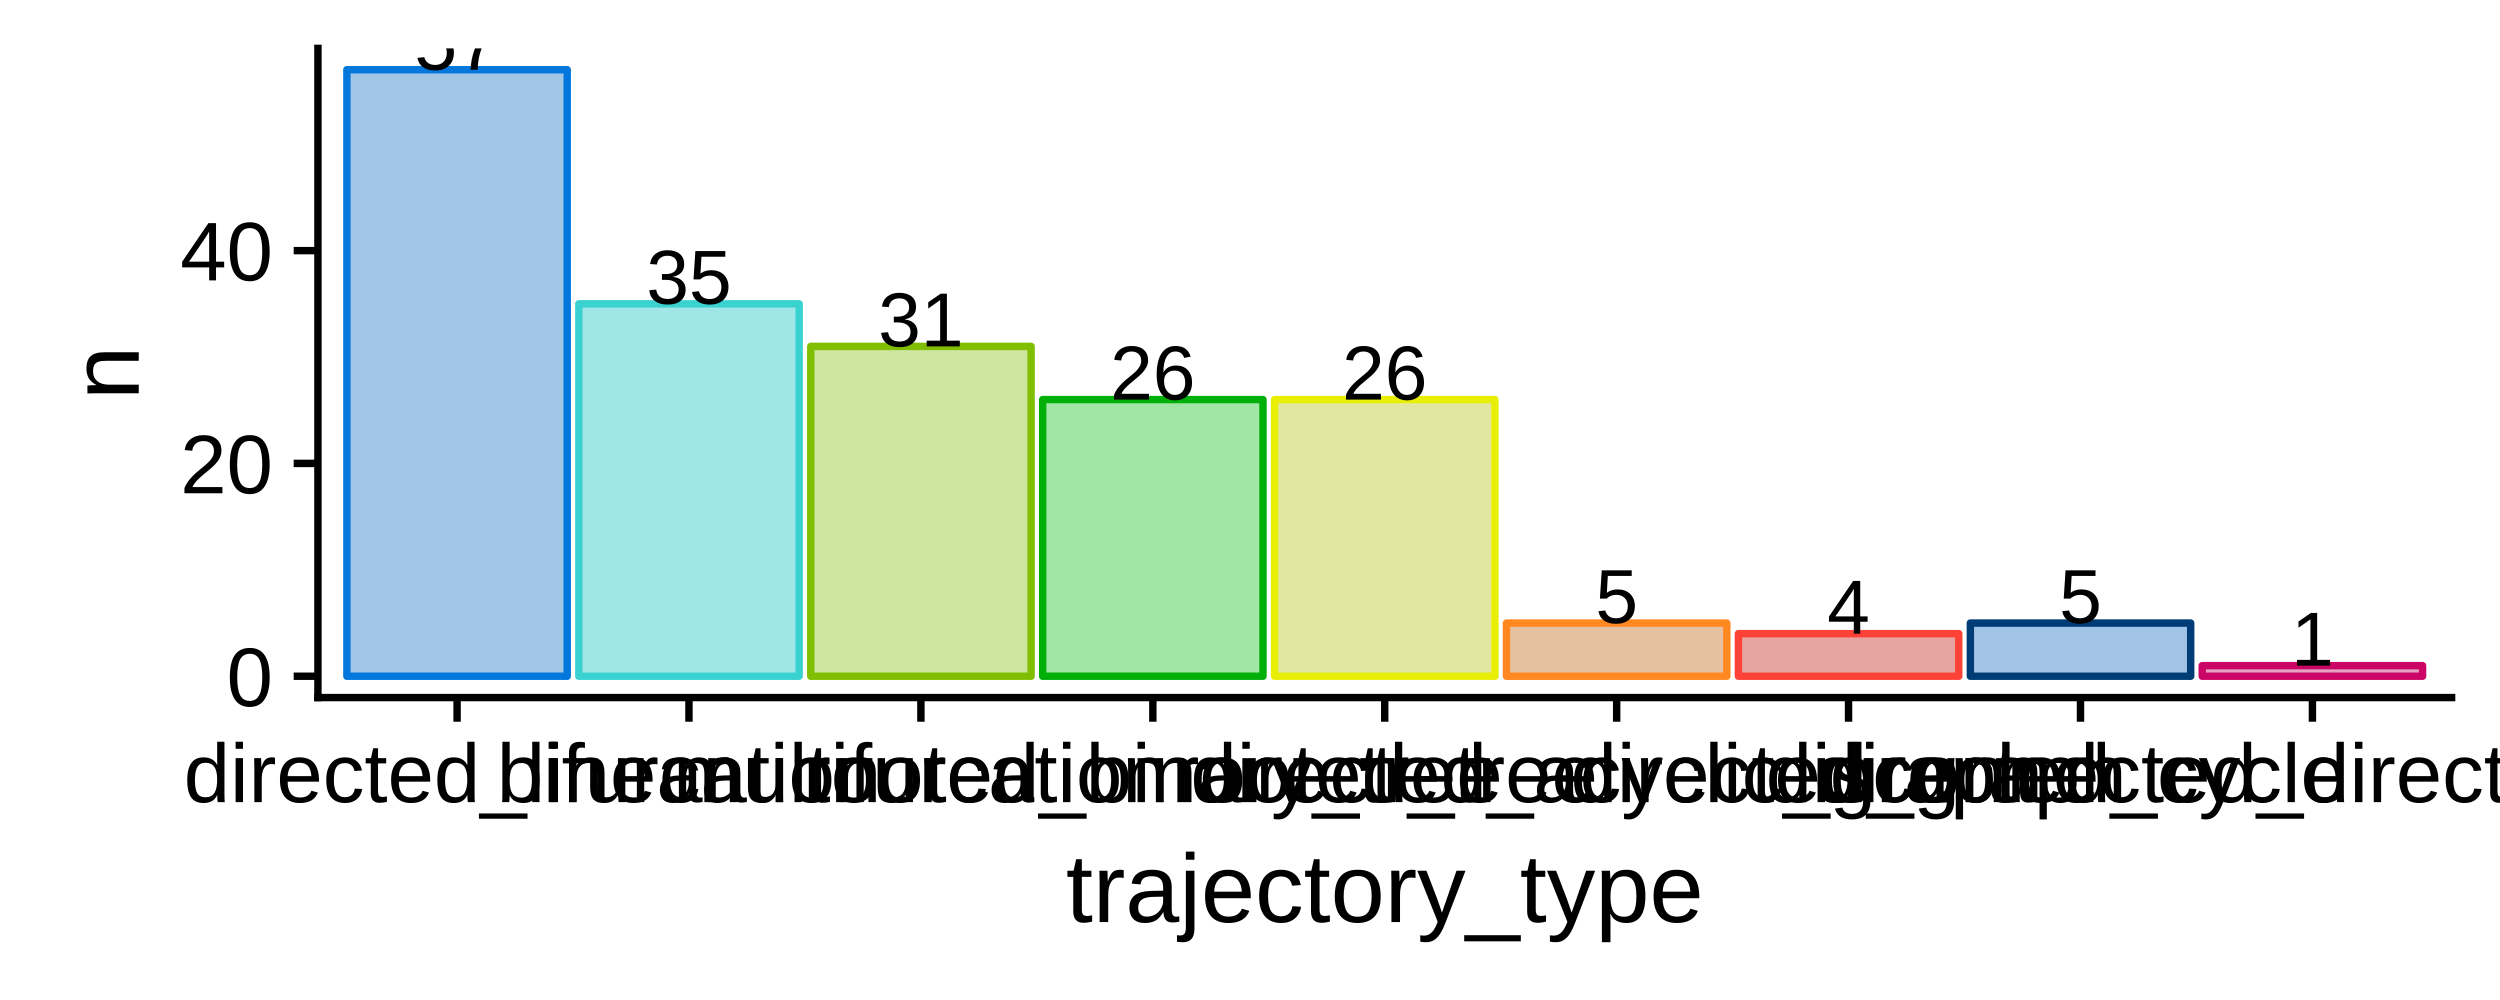
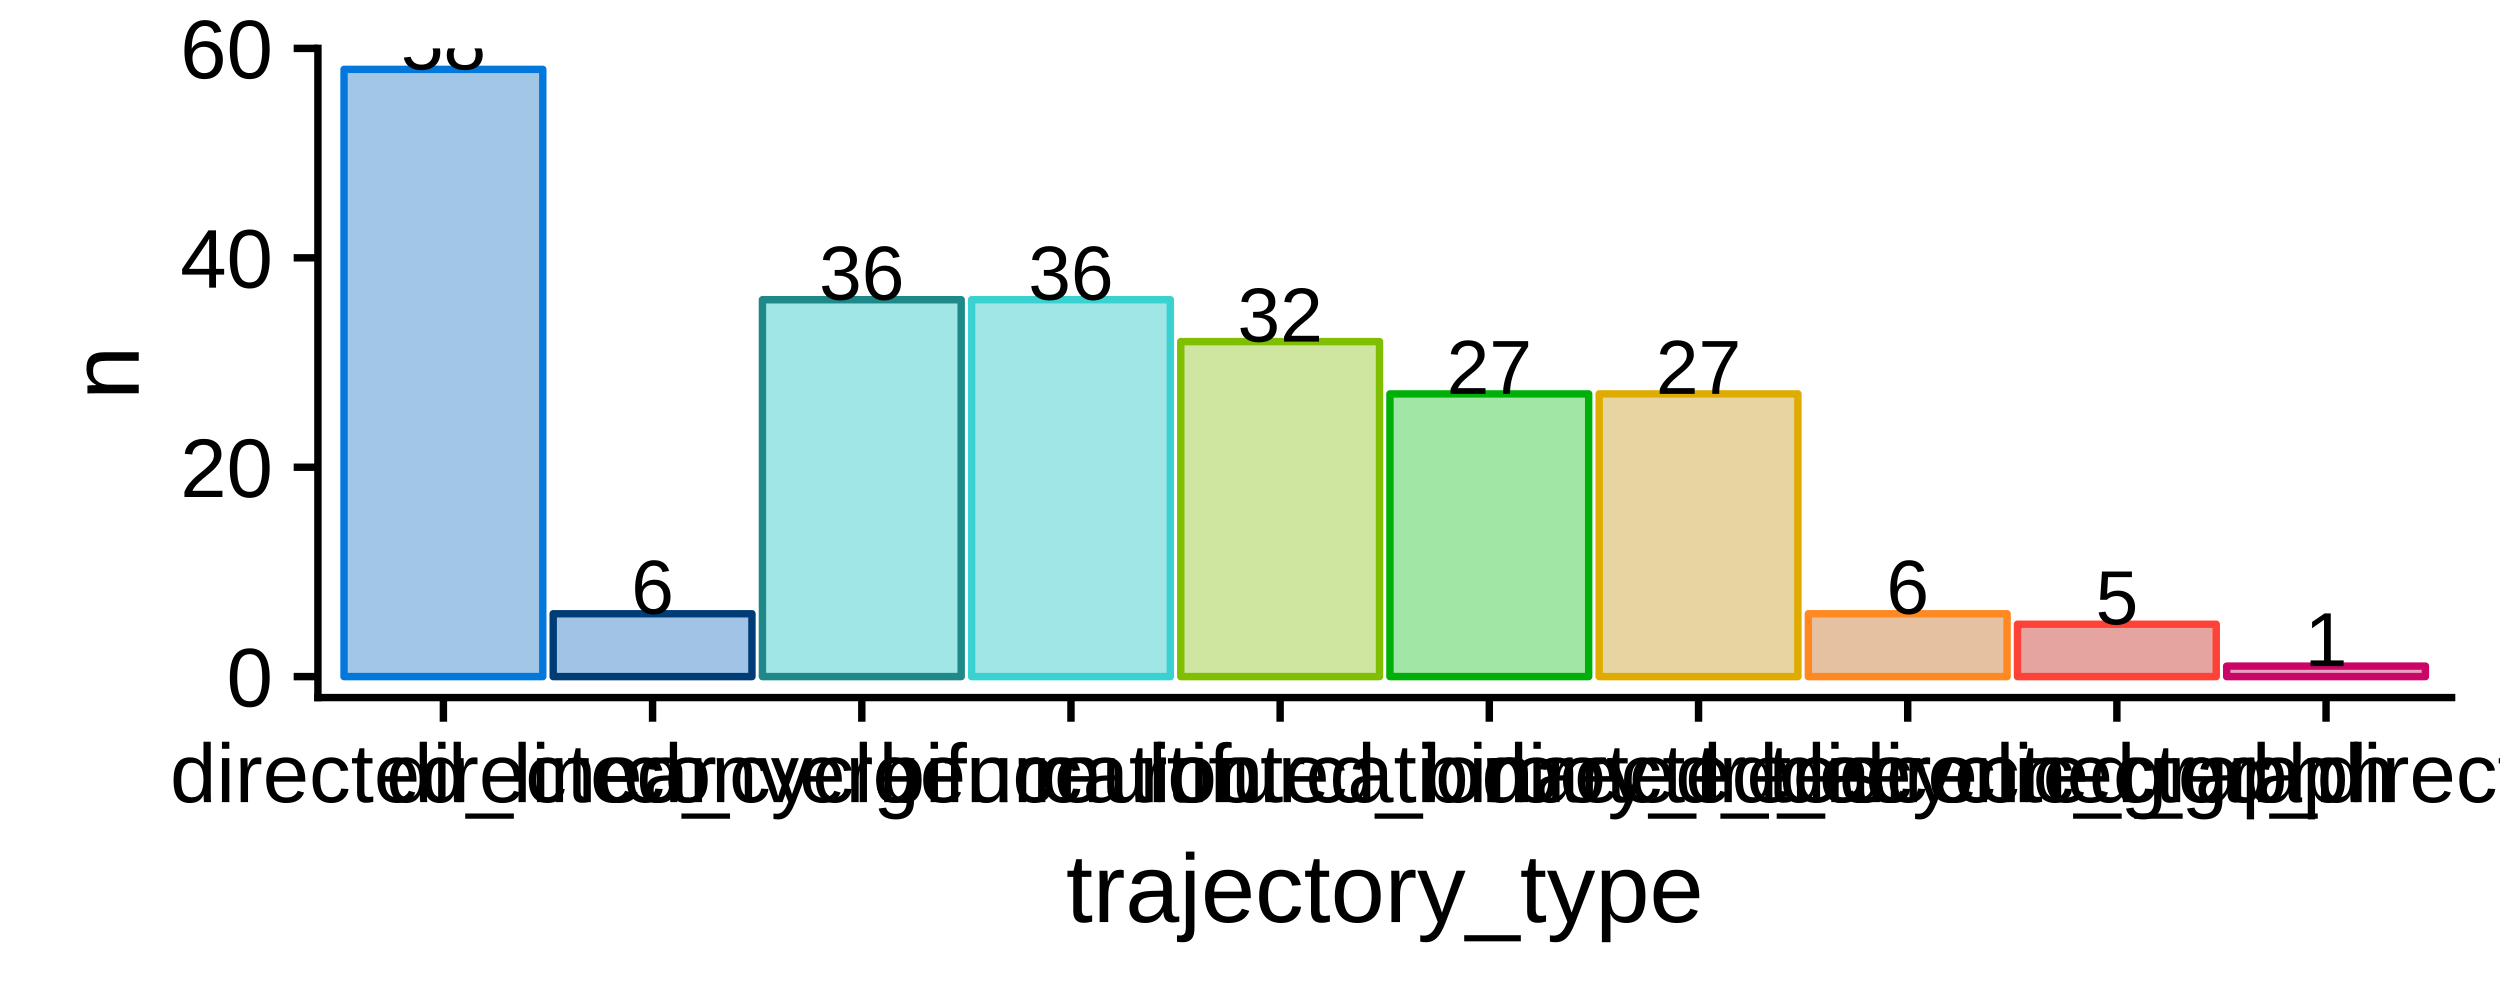
<svg xmlns="http://www.w3.org/2000/svg" viewBox="0 0 360.00 144.00">
  <defs>
    <style type="text/css">
    line, polyline, path, rect, circle {
      fill: none;
      stroke: #000000;
      stroke-linecap: round;
      stroke-linejoin: round;
      stroke-miterlimit: 10.00;
    }
  </style>
  </defs>
  <rect width="100%" height="100%" style="stroke: none; fill: #FFFFFF;" />
  <defs>
    <clipPath id="cpNDUuNzc3MnwzNTMuMDI2fDEwMC40NDV8Ni45NzM4NQ==">
      <rect x="45.78" y="6.97" width="307.25" height="93.47" />
    </clipPath>
  </defs>
-   <rect x="49.95" y="10.04" width="31.73" height="87.34" style="stroke-width: 1.07; stroke: #0278DD; stroke-linecap: butt; fill: #A1C6E6;" clip-path="url(#cpNDUuNzc3MnwzNTMuMDI2fDEwMC40NDV8Ni45NzM4NQ==)" />
-   <rect x="83.35" y="43.75" width="31.73" height="53.63" style="stroke-width: 1.07; stroke: #3AD1D1; stroke-linecap: butt; fill: #A1E6E6;" clip-path="url(#cpNDUuNzc3MnwzNTMuMDI2fDEwMC40NDV8Ni45NzM4NQ==)" />
-   <rect x="116.75" y="49.88" width="31.73" height="47.50" style="stroke-width: 1.07; stroke: #7FBE00; stroke-linecap: butt; fill: #CFE6A1;" clip-path="url(#cpNDUuNzc3MnwzNTMuMDI2fDEwMC40NDV8Ni45NzM4NQ==)" />
-   <rect x="150.14" y="57.54" width="31.73" height="39.84" style="stroke-width: 1.07; stroke: #00B009; stroke-linecap: butt; fill: #A1E6A4;" clip-path="url(#cpNDUuNzc3MnwzNTMuMDI2fDEwMC40NDV8Ni45NzM4NQ==)" />
-   <rect x="183.54" y="57.54" width="31.73" height="39.84" style="stroke-width: 1.07; stroke: #E8EF04; stroke-linecap: butt; fill: #E3E6A1;" clip-path="url(#cpNDUuNzc3MnwzNTMuMDI2fDEwMC40NDV8Ni45NzM4NQ==)" />
-   <rect x="216.93" y="89.72" width="31.73" height="7.66" style="stroke-width: 1.07; stroke: #FF8821; stroke-linecap: butt; fill: #E6C1A1;" clip-path="url(#cpNDUuNzc3MnwzNTMuMDI2fDEwMC40NDV8Ni45NzM4NQ==)" />
-   <rect x="250.33" y="91.25" width="31.73" height="6.13" style="stroke-width: 1.07; stroke: #FF4237; stroke-linecap: butt; fill: #E6A4A1;" clip-path="url(#cpNDUuNzc3MnwzNTMuMDI2fDEwMC40NDV8Ni45NzM4NQ==)" />
-   <rect x="283.73" y="89.72" width="31.73" height="7.66" style="stroke-width: 1.07; stroke: #003D76; stroke-linecap: butt; fill: #A1C4E6;" clip-path="url(#cpNDUuNzc3MnwzNTMuMDI2fDEwMC40NDV8Ni45NzM4NQ==)" />
-   <rect x="317.12" y="95.85" width="31.73" height="1.53" style="stroke-width: 1.07; stroke: #CA0565; stroke-linecap: butt; fill: #E6A1C2;" clip-path="url(#cpNDUuNzc3MnwzNTMuMDI2fDEwMC40NDV8Ni45NzM4NQ==)" />
+   <rect x="49.54" y="9.99" width="28.62" height="87.44" style="stroke-width: 1.07; stroke: #0278DD; stroke-linecap: butt; fill: #A1C6E6;" clip-path="url(#cpNDUuNzc3MnwzNTMuMDI2fDEwMC40NDV8Ni45NzM4NQ==)" />
+   <rect x="79.66" y="88.38" width="28.62" height="9.05" style="stroke-width: 1.07; stroke: #003D76; stroke-linecap: butt; fill: #A1C4E6;" clip-path="url(#cpNDUuNzc3MnwzNTMuMDI2fDEwMC40NDV8Ni45NzM4NQ==)" />
+   <rect x="109.79" y="43.16" width="28.62" height="54.27" style="stroke-width: 1.07; stroke: #1F8888; stroke-linecap: butt; fill: #A1E6E6;" clip-path="url(#cpNDUuNzc3MnwzNTMuMDI2fDEwMC40NDV8Ni45NzM4NQ==)" />
+   <rect x="139.91" y="43.16" width="28.62" height="54.27" style="stroke-width: 1.07; stroke: #3AD1D1; stroke-linecap: butt; fill: #A1E6E6;" clip-path="url(#cpNDUuNzc3MnwzNTMuMDI2fDEwMC40NDV8Ni45NzM4NQ==)" />
+   <rect x="170.03" y="49.19" width="28.62" height="48.24" style="stroke-width: 1.07; stroke: #7FBE00; stroke-linecap: butt; fill: #CFE6A1;" clip-path="url(#cpNDUuNzc3MnwzNTMuMDI2fDEwMC40NDV8Ni45NzM4NQ==)" />
+   <rect x="200.15" y="56.72" width="28.62" height="40.71" style="stroke-width: 1.07; stroke: #00B009; stroke-linecap: butt; fill: #A1E6A4;" clip-path="url(#cpNDUuNzc3MnwzNTMuMDI2fDEwMC40NDV8Ni45NzM4NQ==)" />
+   <rect x="230.28" y="56.72" width="28.62" height="40.71" style="stroke-width: 1.07; stroke: #E0AB00; stroke-linecap: butt; fill: #E6D5A1;" clip-path="url(#cpNDUuNzc3MnwzNTMuMDI2fDEwMC40NDV8Ni45NzM4NQ==)" />
+   <rect x="260.40" y="88.38" width="28.62" height="9.05" style="stroke-width: 1.07; stroke: #FF8821; stroke-linecap: butt; fill: #E6C1A1;" clip-path="url(#cpNDUuNzc3MnwzNTMuMDI2fDEwMC40NDV8Ni45NzM4NQ==)" />
+   <rect x="290.52" y="89.89" width="28.62" height="7.54" style="stroke-width: 1.07; stroke: #FF4237; stroke-linecap: butt; fill: #E6A4A1;" clip-path="url(#cpNDUuNzc3MnwzNTMuMDI2fDEwMC40NDV8Ni45NzM4NQ==)" />
+   <rect x="320.64" y="95.92" width="28.62" height="1.51" style="stroke-width: 1.07; stroke: #CA0565; stroke-linecap: butt; fill: #E6A1C2;" clip-path="url(#cpNDUuNzc3MnwzNTMuMDI2fDEwMC40NDV8Ni45NzM4NQ==)" />
  <g clip-path="url(#cpNDUuNzc3MnwzNTMuMDI2fDEwMC40NDV8Ni45NzM4NQ==)">
-     <text x="59.67" y="10.04" style="font-size: 11.04px; font-family: Arial;" textLength="12.29px" lengthAdjust="spacingAndGlyphs">57</text>
+     <text x="57.71" y="9.99" style="font-size: 11.04px; font-family: Arial;" textLength="12.29px" lengthAdjust="spacingAndGlyphs">58</text>
  </g>
  <g clip-path="url(#cpNDUuNzc3MnwzNTMuMDI2fDEwMC40NDV8Ni45NzM4NQ==)">
-     <text x="93.07" y="43.75" style="font-size: 11.04px; font-family: Arial;" textLength="12.29px" lengthAdjust="spacingAndGlyphs">35</text>
+     <text x="90.90" y="88.38" style="font-size: 11.04px; font-family: Arial;" textLength="6.14px" lengthAdjust="spacingAndGlyphs">6</text>
  </g>
  <g clip-path="url(#cpNDUuNzc3MnwzNTMuMDI2fDEwMC40NDV8Ni45NzM4NQ==)">
-     <text x="126.46" y="49.88" style="font-size: 11.04px; font-family: Arial;" textLength="12.29px" lengthAdjust="spacingAndGlyphs">31</text>
+     <text x="117.95" y="43.16" style="font-size: 11.04px; font-family: Arial;" textLength="12.29px" lengthAdjust="spacingAndGlyphs">36</text>
  </g>
  <g clip-path="url(#cpNDUuNzc3MnwzNTMuMDI2fDEwMC40NDV8Ni45NzM4NQ==)">
-     <text x="159.86" y="57.54" style="font-size: 11.04px; font-family: Arial;" textLength="12.29px" lengthAdjust="spacingAndGlyphs">26</text>
+     <text x="148.07" y="43.16" style="font-size: 11.04px; font-family: Arial;" textLength="12.29px" lengthAdjust="spacingAndGlyphs">36</text>
  </g>
  <g clip-path="url(#cpNDUuNzc3MnwzNTMuMDI2fDEwMC40NDV8Ni45NzM4NQ==)">
-     <text x="193.26" y="57.54" style="font-size: 11.04px; font-family: Arial;" textLength="12.29px" lengthAdjust="spacingAndGlyphs">26</text>
+     <text x="178.20" y="49.19" style="font-size: 11.04px; font-family: Arial;" textLength="12.29px" lengthAdjust="spacingAndGlyphs">32</text>
  </g>
  <g clip-path="url(#cpNDUuNzc3MnwzNTMuMDI2fDEwMC40NDV8Ni45NzM4NQ==)">
-     <text x="229.73" y="89.72" style="font-size: 11.04px; font-family: Arial;" textLength="6.14px" lengthAdjust="spacingAndGlyphs">5</text>
+     <text x="208.32" y="56.72" style="font-size: 11.04px; font-family: Arial;" textLength="12.29px" lengthAdjust="spacingAndGlyphs">27</text>
  </g>
  <g clip-path="url(#cpNDUuNzc3MnwzNTMuMDI2fDEwMC40NDV8Ni45NzM4NQ==)">
-     <text x="263.12" y="91.25" style="font-size: 11.04px; font-family: Arial;" textLength="6.14px" lengthAdjust="spacingAndGlyphs">4</text>
+     <text x="238.44" y="56.72" style="font-size: 11.04px; font-family: Arial;" textLength="12.29px" lengthAdjust="spacingAndGlyphs">27</text>
  </g>
  <g clip-path="url(#cpNDUuNzc3MnwzNTMuMDI2fDEwMC40NDV8Ni45NzM4NQ==)">
-     <text x="296.52" y="89.72" style="font-size: 11.04px; font-family: Arial;" textLength="6.14px" lengthAdjust="spacingAndGlyphs">5</text>
+     <text x="271.64" y="88.38" style="font-size: 11.04px; font-family: Arial;" textLength="6.14px" lengthAdjust="spacingAndGlyphs">6</text>
  </g>
  <g clip-path="url(#cpNDUuNzc3MnwzNTMuMDI2fDEwMC40NDV8Ni45NzM4NQ==)">
-     <text x="329.92" y="95.85" style="font-size: 11.04px; font-family: Arial;" textLength="6.14px" lengthAdjust="spacingAndGlyphs">1</text>
+     <text x="301.76" y="89.89" style="font-size: 11.04px; font-family: Arial;" textLength="6.14px" lengthAdjust="spacingAndGlyphs">5</text>
+   </g>
+   <g clip-path="url(#cpNDUuNzc3MnwzNTMuMDI2fDEwMC40NDV8Ni45NzM4NQ==)">
+     <text x="331.88" y="95.92" style="font-size: 11.04px; font-family: Arial;" textLength="6.14px" lengthAdjust="spacingAndGlyphs">1</text>
  </g>
  <defs>
    <clipPath id="cpMHwzNjB8MTQ0fDA=">
      <rect x="0.00" y="0.00" width="360.00" height="144.00" />
    </clipPath>
  </defs>
  <polyline points="45.78,100.45 45.78,6.97 " style="stroke-width: 1.07; stroke-linecap: square;" clip-path="url(#cpMHwzNjB8MTQ0fDA=)" />
  <g clip-path="url(#cpMHwzNjB8MTQ0fDA=)">
-     <text x="32.63" y="101.68" style="font-size: 12.00px; font-family: Arial;" textLength="6.67px" lengthAdjust="spacingAndGlyphs">0</text>
+     <text x="32.63" y="101.73" style="font-size: 12.00px; font-family: Arial;" textLength="6.67px" lengthAdjust="spacingAndGlyphs">0</text>
  </g>
  <g clip-path="url(#cpMHwzNjB8MTQ0fDA=)">
-     <text x="25.95" y="71.03" style="font-size: 12.00px; font-family: Arial;" textLength="13.35px" lengthAdjust="spacingAndGlyphs">20</text>
+     <text x="25.95" y="71.57" style="font-size: 12.00px; font-family: Arial;" textLength="13.35px" lengthAdjust="spacingAndGlyphs">20</text>
  </g>
  <g clip-path="url(#cpMHwzNjB8MTQ0fDA=)">
-     <text x="25.95" y="40.38" style="font-size: 12.00px; font-family: Arial;" textLength="13.35px" lengthAdjust="spacingAndGlyphs">40</text>
-   </g>
-   <polyline points="42.29,97.38 45.78,97.38 " style="stroke-width: 1.07; stroke-linecap: butt;" clip-path="url(#cpMHwzNjB8MTQ0fDA=)" />
-   <polyline points="42.29,66.73 45.78,66.73 " style="stroke-width: 1.07; stroke-linecap: butt;" clip-path="url(#cpMHwzNjB8MTQ0fDA=)" />
-   <polyline points="42.29,36.09 45.78,36.09 " style="stroke-width: 1.07; stroke-linecap: butt;" clip-path="url(#cpMHwzNjB8MTQ0fDA=)" />
-   <polyline points="45.78,100.45 353.03,100.45 " style="stroke-width: 1.07; stroke-linecap: square;" clip-path="url(#cpMHwzNjB8MTQ0fDA=)" />
-   <polyline points="65.82,103.93 65.82,100.45 " style="stroke-width: 1.07; stroke-linecap: butt;" clip-path="url(#cpMHwzNjB8MTQ0fDA=)" />
-   <polyline points="99.21,103.93 99.21,100.45 " style="stroke-width: 1.07; stroke-linecap: butt;" clip-path="url(#cpMHwzNjB8MTQ0fDA=)" />
-   <polyline points="132.61,103.93 132.61,100.45 " style="stroke-width: 1.07; stroke-linecap: butt;" clip-path="url(#cpMHwzNjB8MTQ0fDA=)" />
-   <polyline points="166.01,103.93 166.01,100.45 " style="stroke-width: 1.07; stroke-linecap: butt;" clip-path="url(#cpMHwzNjB8MTQ0fDA=)" />
-   <polyline points="199.40,103.93 199.40,100.45 " style="stroke-width: 1.07; stroke-linecap: butt;" clip-path="url(#cpMHwzNjB8MTQ0fDA=)" />
-   <polyline points="232.80,103.93 232.80,100.45 " style="stroke-width: 1.07; stroke-linecap: butt;" clip-path="url(#cpMHwzNjB8MTQ0fDA=)" />
-   <polyline points="266.19,103.93 266.19,100.45 " style="stroke-width: 1.07; stroke-linecap: butt;" clip-path="url(#cpMHwzNjB8MTQ0fDA=)" />
-   <polyline points="299.59,103.93 299.59,100.45 " style="stroke-width: 1.07; stroke-linecap: butt;" clip-path="url(#cpMHwzNjB8MTQ0fDA=)" />
-   <polyline points="332.99,103.93 332.99,100.45 " style="stroke-width: 1.07; stroke-linecap: butt;" clip-path="url(#cpMHwzNjB8MTQ0fDA=)" />
-   <g clip-path="url(#cpMHwzNjB8MTQ0fDA=)">
-     <text x="26.46" y="115.51" style="font-size: 12.00px; font-family: Arial;" textLength="78.71px" lengthAdjust="spacingAndGlyphs">directed_linear</text>
+     <text x="25.95" y="41.42" style="font-size: 12.00px; font-family: Arial;" textLength="13.35px" lengthAdjust="spacingAndGlyphs">40</text>
  </g>
  <g clip-path="url(#cpMHwzNjB8MTQ0fDA=)">
-     <text x="71.53" y="115.51" style="font-size: 12.00px; font-family: Arial;" textLength="55.37px" lengthAdjust="spacingAndGlyphs">bifurcation</text>
+     <text x="25.95" y="11.27" style="font-size: 12.00px; font-family: Arial;" textLength="13.35px" lengthAdjust="spacingAndGlyphs">60</text>
+   </g>
+   <polyline points="42.29,97.43 45.78,97.43 " style="stroke-width: 1.07; stroke-linecap: butt;" clip-path="url(#cpMHwzNjB8MTQ0fDA=)" />
+   <polyline points="42.29,67.28 45.78,67.28 " style="stroke-width: 1.07; stroke-linecap: butt;" clip-path="url(#cpMHwzNjB8MTQ0fDA=)" />
+   <polyline points="42.29,37.13 45.78,37.13 " style="stroke-width: 1.07; stroke-linecap: butt;" clip-path="url(#cpMHwzNjB8MTQ0fDA=)" />
+   <polyline points="42.29,6.97 45.78,6.97 " style="stroke-width: 1.07; stroke-linecap: butt;" clip-path="url(#cpMHwzNjB8MTQ0fDA=)" />
+   <polyline points="45.78,100.45 353.03,100.45 " style="stroke-width: 1.07; stroke-linecap: square;" clip-path="url(#cpMHwzNjB8MTQ0fDA=)" />
+   <polyline points="63.85,103.93 63.85,100.45 " style="stroke-width: 1.07; stroke-linecap: butt;" clip-path="url(#cpMHwzNjB8MTQ0fDA=)" />
+   <polyline points="93.97,103.93 93.97,100.45 " style="stroke-width: 1.07; stroke-linecap: butt;" clip-path="url(#cpMHwzNjB8MTQ0fDA=)" />
+   <polyline points="124.10,103.93 124.10,100.45 " style="stroke-width: 1.07; stroke-linecap: butt;" clip-path="url(#cpMHwzNjB8MTQ0fDA=)" />
+   <polyline points="154.22,103.93 154.22,100.45 " style="stroke-width: 1.07; stroke-linecap: butt;" clip-path="url(#cpMHwzNjB8MTQ0fDA=)" />
+   <polyline points="184.34,103.93 184.34,100.45 " style="stroke-width: 1.07; stroke-linecap: butt;" clip-path="url(#cpMHwzNjB8MTQ0fDA=)" />
+   <polyline points="214.46,103.93 214.46,100.45 " style="stroke-width: 1.07; stroke-linecap: butt;" clip-path="url(#cpMHwzNjB8MTQ0fDA=)" />
+   <polyline points="244.59,103.93 244.59,100.45 " style="stroke-width: 1.07; stroke-linecap: butt;" clip-path="url(#cpMHwzNjB8MTQ0fDA=)" />
+   <polyline points="274.71,103.93 274.71,100.45 " style="stroke-width: 1.07; stroke-linecap: butt;" clip-path="url(#cpMHwzNjB8MTQ0fDA=)" />
+   <polyline points="304.83,103.93 304.83,100.45 " style="stroke-width: 1.07; stroke-linecap: butt;" clip-path="url(#cpMHwzNjB8MTQ0fDA=)" />
+   <polyline points="334.95,103.93 334.95,100.45 " style="stroke-width: 1.07; stroke-linecap: butt;" clip-path="url(#cpMHwzNjB8MTQ0fDA=)" />
+   <g clip-path="url(#cpMHwzNjB8MTQ0fDA=)">
+     <text x="24.49" y="115.51" style="font-size: 12.00px; font-family: Arial;" textLength="78.71px" lengthAdjust="spacingAndGlyphs">directed_linear</text>
  </g>
  <g clip-path="url(#cpMHwzNjB8MTQ0fDA=)">
-     <text x="96.93" y="115.51" style="font-size: 12.00px; font-family: Arial;" textLength="71.36px" lengthAdjust="spacingAndGlyphs">multifurcation</text>
+     <text x="55.62" y="115.51" style="font-size: 12.00px; font-family: Arial;" textLength="76.71px" lengthAdjust="spacingAndGlyphs">directed_cycle</text>
  </g>
  <g clip-path="url(#cpMHwzNjB8MTQ0fDA=)">
-     <text x="115.64" y="115.51" style="font-size: 12.00px; font-family: Arial;" textLength="100.73px" lengthAdjust="spacingAndGlyphs">rooted_binary_tree</text>
+     <text x="89.74" y="115.51" style="font-size: 12.00px; font-family: Arial;" textLength="68.71px" lengthAdjust="spacingAndGlyphs">convergence</text>
  </g>
  <g clip-path="url(#cpMHwzNjB8MTQ0fDA=)">
-     <text x="168.71" y="115.51" style="font-size: 12.00px; font-family: Arial;" textLength="61.38px" lengthAdjust="spacingAndGlyphs">rooted_tree</text>
+     <text x="126.54" y="115.51" style="font-size: 12.00px; font-family: Arial;" textLength="55.37px" lengthAdjust="spacingAndGlyphs">bifurcation</text>
  </g>
  <g clip-path="url(#cpMHwzNjB8MTQ0fDA=)">
-     <text x="171.43" y="115.51" style="font-size: 12.00px; font-family: Arial;" textLength="122.74px" lengthAdjust="spacingAndGlyphs">directed_acyclic_graph</text>
+     <text x="148.66" y="115.51" style="font-size: 12.00px; font-family: Arial;" textLength="71.36px" lengthAdjust="spacingAndGlyphs">multifurcation</text>
  </g>
  <g clip-path="url(#cpMHwzNjB8MTQ0fDA=)">
-     <text x="226.17" y="115.51" style="font-size: 12.00px; font-family: Arial;" textLength="80.06px" lengthAdjust="spacingAndGlyphs">directed_graph</text>
+     <text x="164.10" y="115.51" style="font-size: 12.00px; font-family: Arial;" textLength="100.73px" lengthAdjust="spacingAndGlyphs">rooted_binary_tree</text>
  </g>
  <g clip-path="url(#cpMHwzNjB8MTQ0fDA=)">
-     <text x="261.24" y="115.51" style="font-size: 12.00px; font-family: Arial;" textLength="76.71px" lengthAdjust="spacingAndGlyphs">directed_cycle</text>
+     <text x="213.90" y="115.51" style="font-size: 12.00px; font-family: Arial;" textLength="61.38px" lengthAdjust="spacingAndGlyphs">rooted_tree</text>
  </g>
  <g clip-path="url(#cpMHwzNjB8MTQ0fDA=)">
-     <text x="254.26" y="115.51" style="font-size: 12.00px; font-family: Arial;" textLength="157.45px" lengthAdjust="spacingAndGlyphs">disconnected_directed_graph</text>
+     <text x="213.34" y="115.51" style="font-size: 12.00px; font-family: Arial;" textLength="122.74px" lengthAdjust="spacingAndGlyphs">directed_acyclic_graph</text>
+   </g>
+   <g clip-path="url(#cpMHwzNjB8MTQ0fDA=)">
+     <text x="264.80" y="115.51" style="font-size: 12.00px; font-family: Arial;" textLength="80.06px" lengthAdjust="spacingAndGlyphs">directed_graph</text>
+   </g>
+   <g clip-path="url(#cpMHwzNjB8MTQ0fDA=)">
+     <text x="256.23" y="115.51" style="font-size: 12.00px; font-family: Arial;" textLength="157.45px" lengthAdjust="spacingAndGlyphs">disconnected_directed_graph</text>
  </g>
  <g clip-path="url(#cpMHwzNjB8MTQ0fDA=)">
    <text x="153.49" y="132.77" style="font-size: 14.00px; font-family: Arial;" textLength="91.82px" lengthAdjust="spacingAndGlyphs">trajectory_type</text>
  </g>
  <g clip-path="url(#cpMHwzNjB8MTQ0fDA=)">
    <text transform="translate(19.98,57.60) rotate(-90)" style="font-size: 14.00px; font-family: Arial;" textLength="7.79px" lengthAdjust="spacingAndGlyphs">n</text>
  </g>
</svg>
